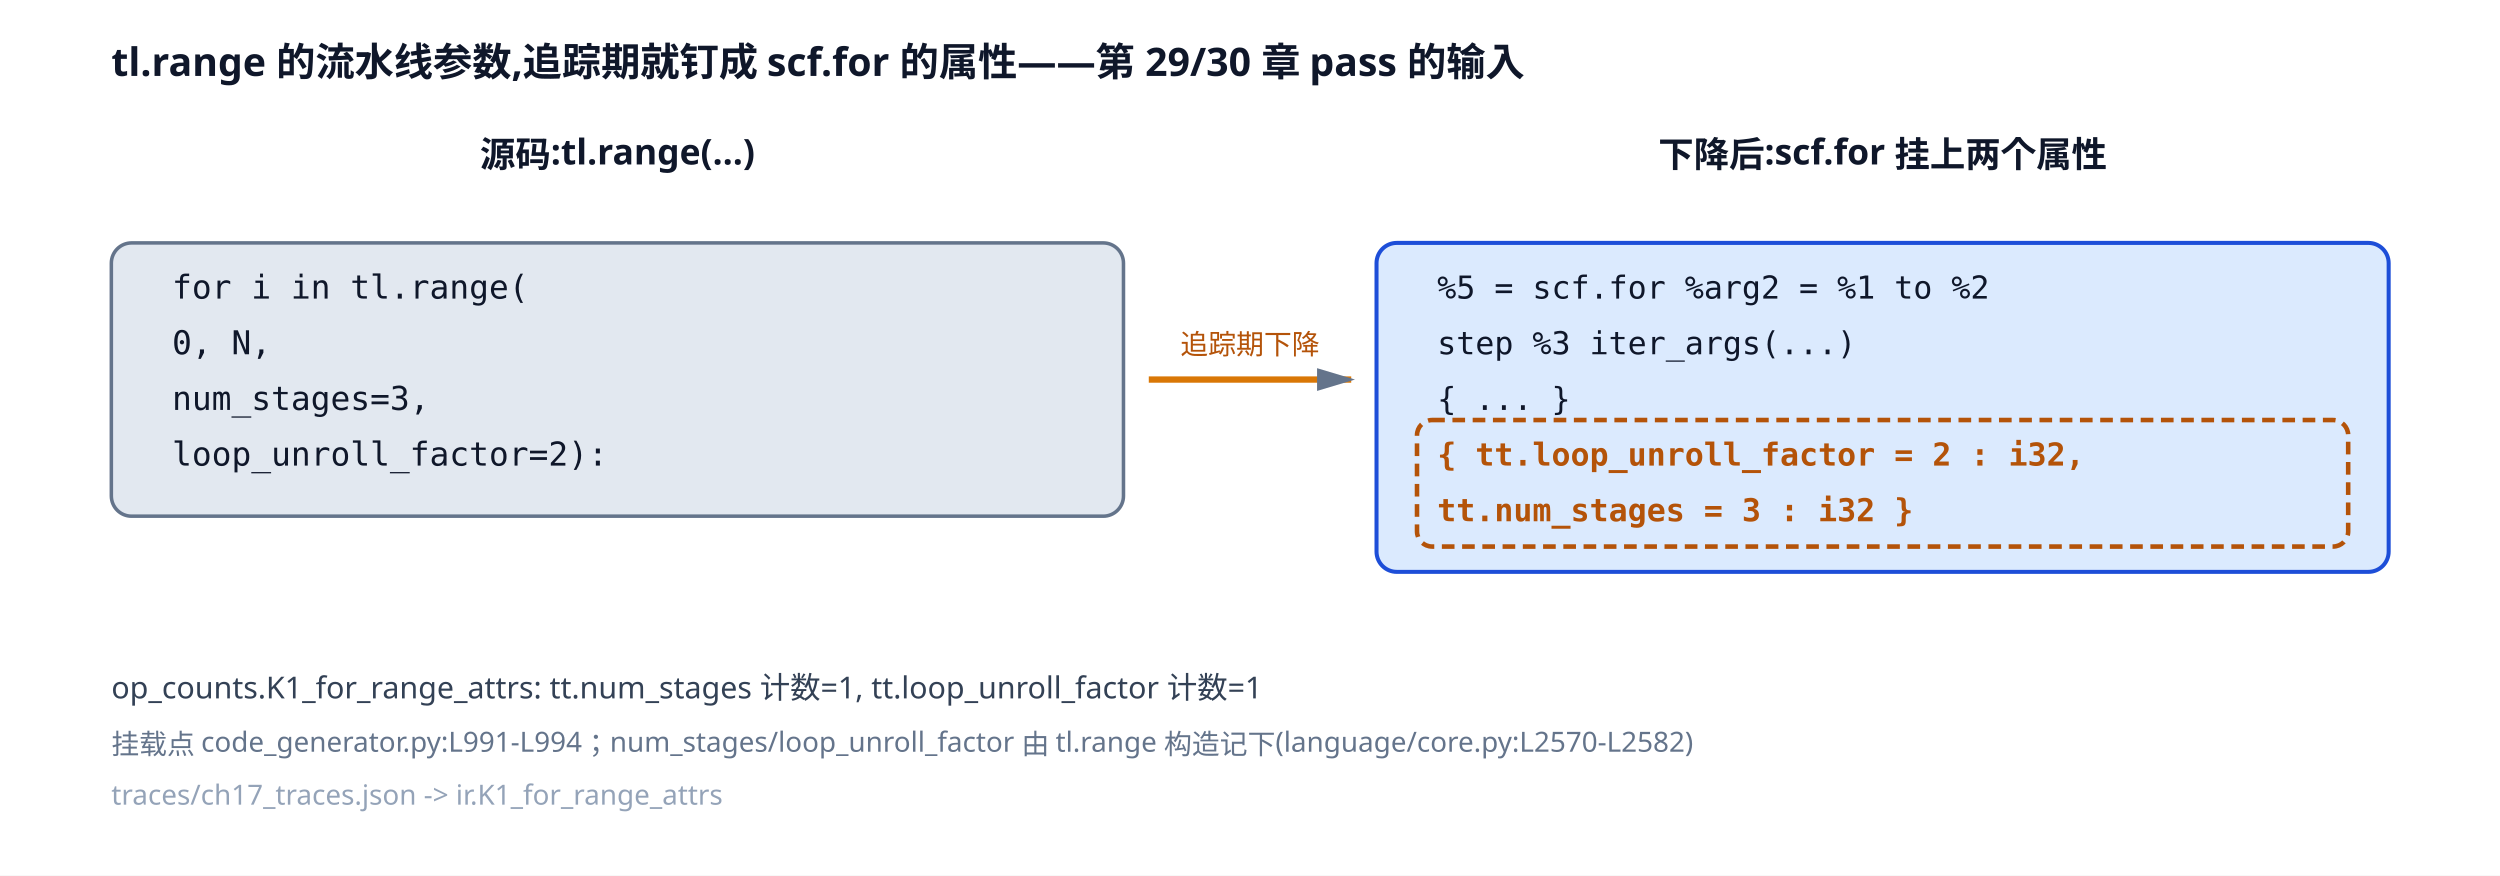
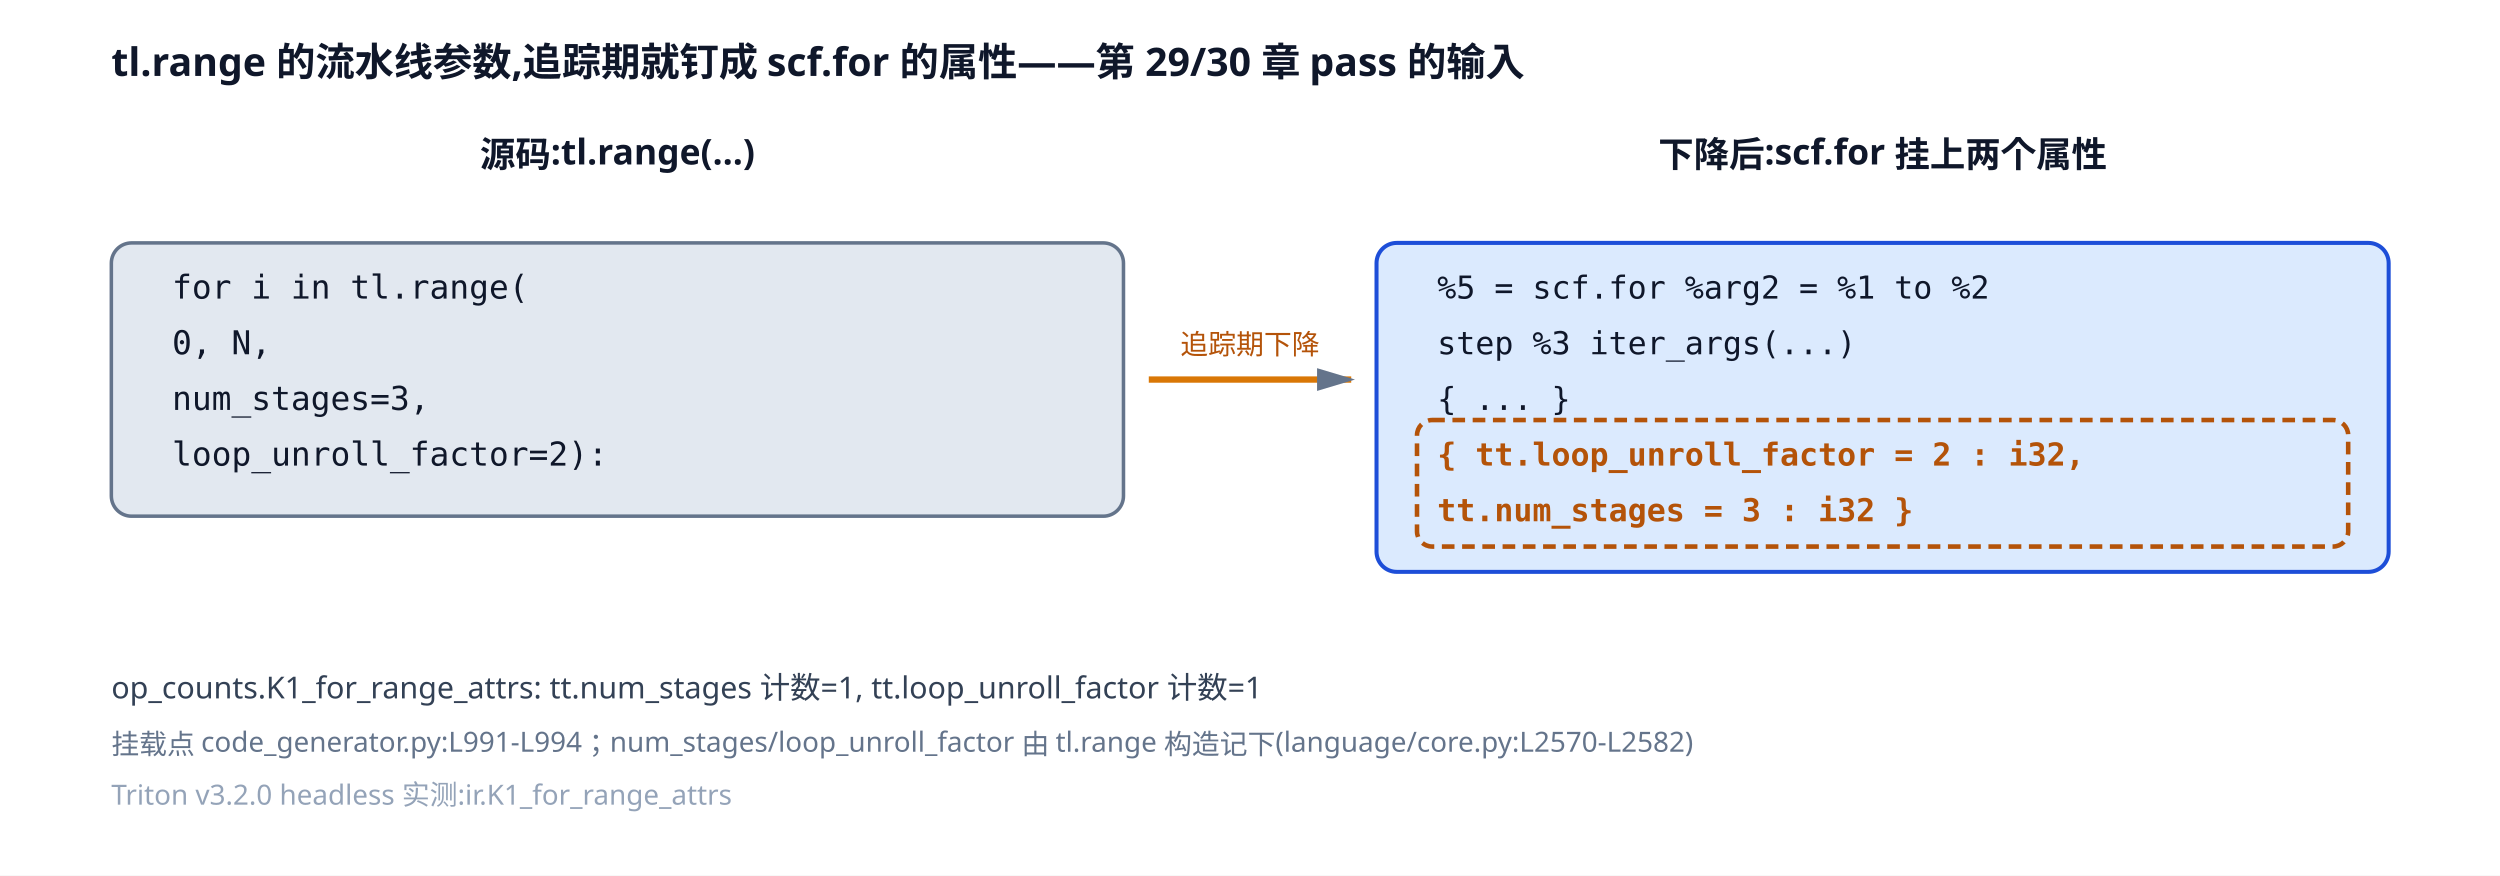
<svg xmlns="http://www.w3.org/2000/svg" viewBox="0 0 988 346">
  <defs>
    <marker id="a" viewBox="0 0 10 6" refX="9" refY="3" markerWidth="6" markerHeight="4" orient="auto">
      <path d="M0,0 L10,3 L0,6 Z" fill="#64748b" />
    </marker>
  </defs>
  <rect width="988" height="346" fill="white" />
  <text x="44" y="30" font-family="sans-serif" font-size="15.5" font-weight="bold" fill="#0f172a">tl.range 的流水线参数,追踪期就钉成 scf.for 的属性——第 29/30 章 pass 的输入</text>
  <text x="244.0" y="66" text-anchor="middle" font-family="sans-serif" font-size="14" font-weight="bold" fill="#0f172a">源码:tl.range(...)</text>
  <rect x="44" y="96" width="400" height="108" rx="8" fill="#e2e8f0" stroke="#64748b" stroke-width="1.4" />
  <text x="68" y="118" font-family="monospace" font-size="13" fill="#0f172a">for i in tl.range(</text>
  <text x="68" y="140" font-family="monospace" font-size="13" fill="#0f172a">    0, N,</text>
  <text x="68" y="162" font-family="monospace" font-size="13" fill="#0f172a">    num_stages=3,</text>
  <text x="68" y="184" font-family="monospace" font-size="13" fill="#0f172a">    loop_unroll_factor=2):</text>
  <line x1="454" y1="150.0" x2="534" y2="150.0" stroke="#d97706" stroke-width="2.5" marker-end="url(#a)" />
  <text x="494" y="140.0" text-anchor="middle" font-family="sans-serif" font-size="11" fill="#b45309">追踪期下降</text>
  <text x="744.0" y="66" text-anchor="middle" font-family="sans-serif" font-size="14" font-weight="bold" fill="#0f172a">下降后:scf.for 挂上两个属性</text>
  <rect x="544" y="96" width="400" height="130" rx="8" fill="#dbeafe" stroke="#1d4ed8" stroke-width="1.6" />
  <text x="568" y="118" font-family="monospace" font-size="12.5" fill="#0f172a">%5 = scf.for %arg2 = %1 to %2</text>
  <text x="568" y="140" font-family="monospace" font-size="12.5" fill="#0f172a">    step %3 iter_args(...)</text>
  <text x="568" y="162" font-family="monospace" font-size="12.5" fill="#0f172a">  { ... }</text>
  <text x="568" y="184" font-family="monospace" font-size="12.5" fill="#b45309" font-weight="bold">{ tt.loop_unroll_factor = 2 : i32,</text>
  <text x="568" y="206" font-family="monospace" font-size="12.5" fill="#b45309" font-weight="bold">  tt.num_stages = 3 : i32 }</text>
  <rect x="560" y="166" width="368" height="50" rx="6" fill="none" stroke="#b45309" stroke-width="1.8" stroke-dasharray="5,3" />
  <text x="44" y="276" font-family="sans-serif" font-size="12" fill="#334155">op_counts.K1_for_range_attrs: tt.num_stages 计数=1, tt.loop_unroll_factor 计数=1</text>
  <text x="44" y="298" font-family="sans-serif" font-size="11" fill="#64748b">挂载点 code_generator.py:L991-L994；num_stages/loop_unroll_factor 由 tl.range 构造记下(language/core.py:L2570-L2582)</text>
-   <text x="44" y="318" font-family="sans-serif" font-size="11" fill="#94a3b8">traces/ch17_traces.json -&gt; ir.K1_for_range_attrs</text>
+   <text x="44" y="318" font-family="sans-serif" font-size="11" fill="#94a3b8">Triton v3.2.0 headless 实测:ir.K1_for_range_attrs</text>
</svg>
